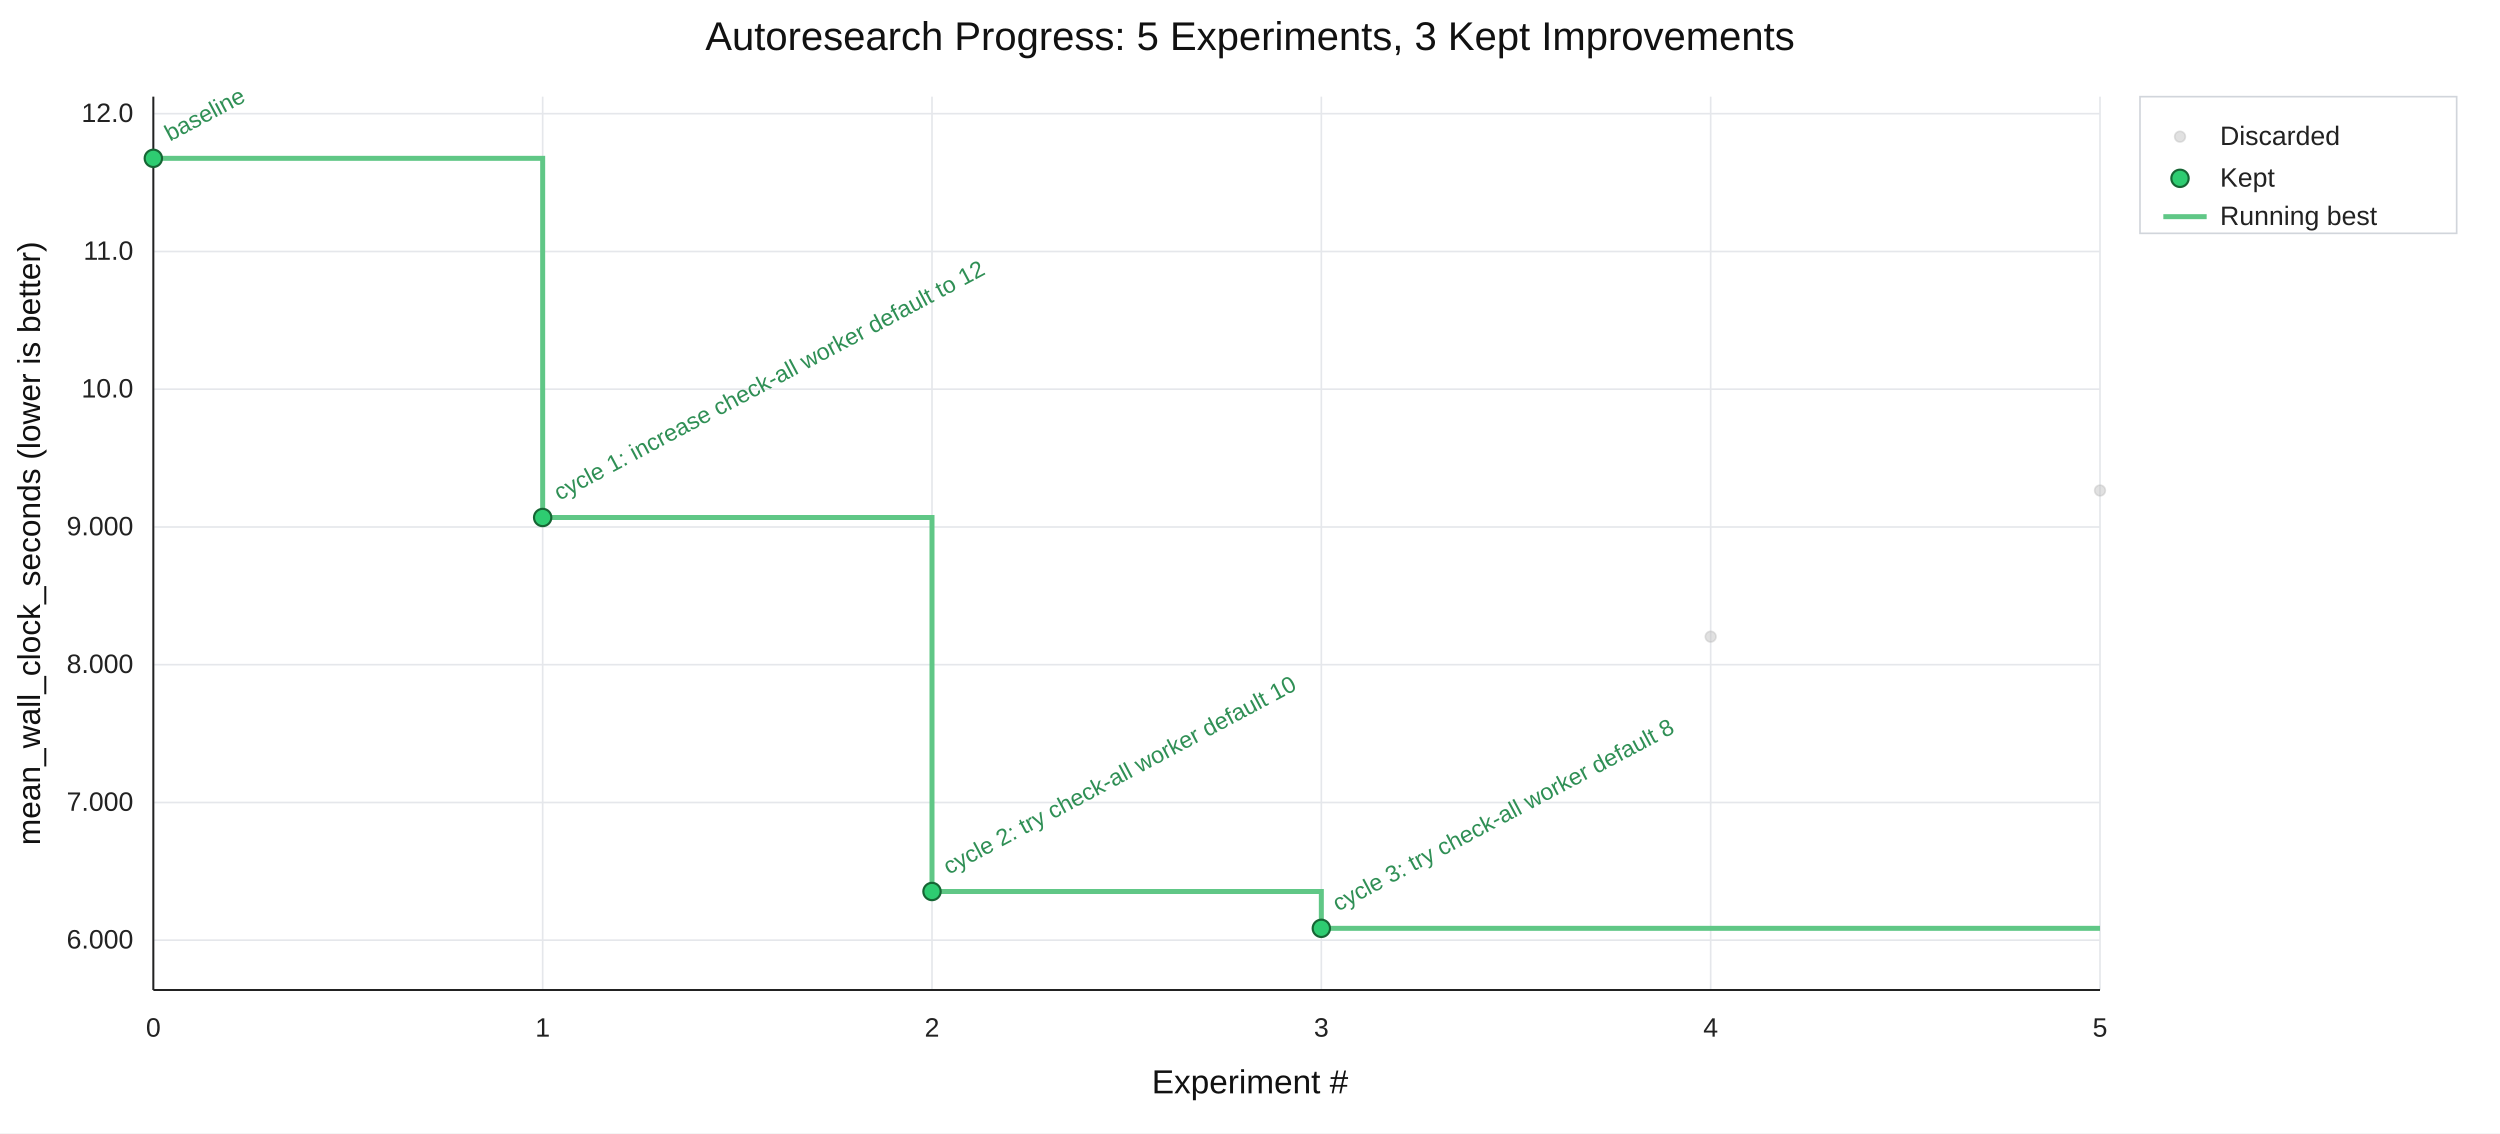
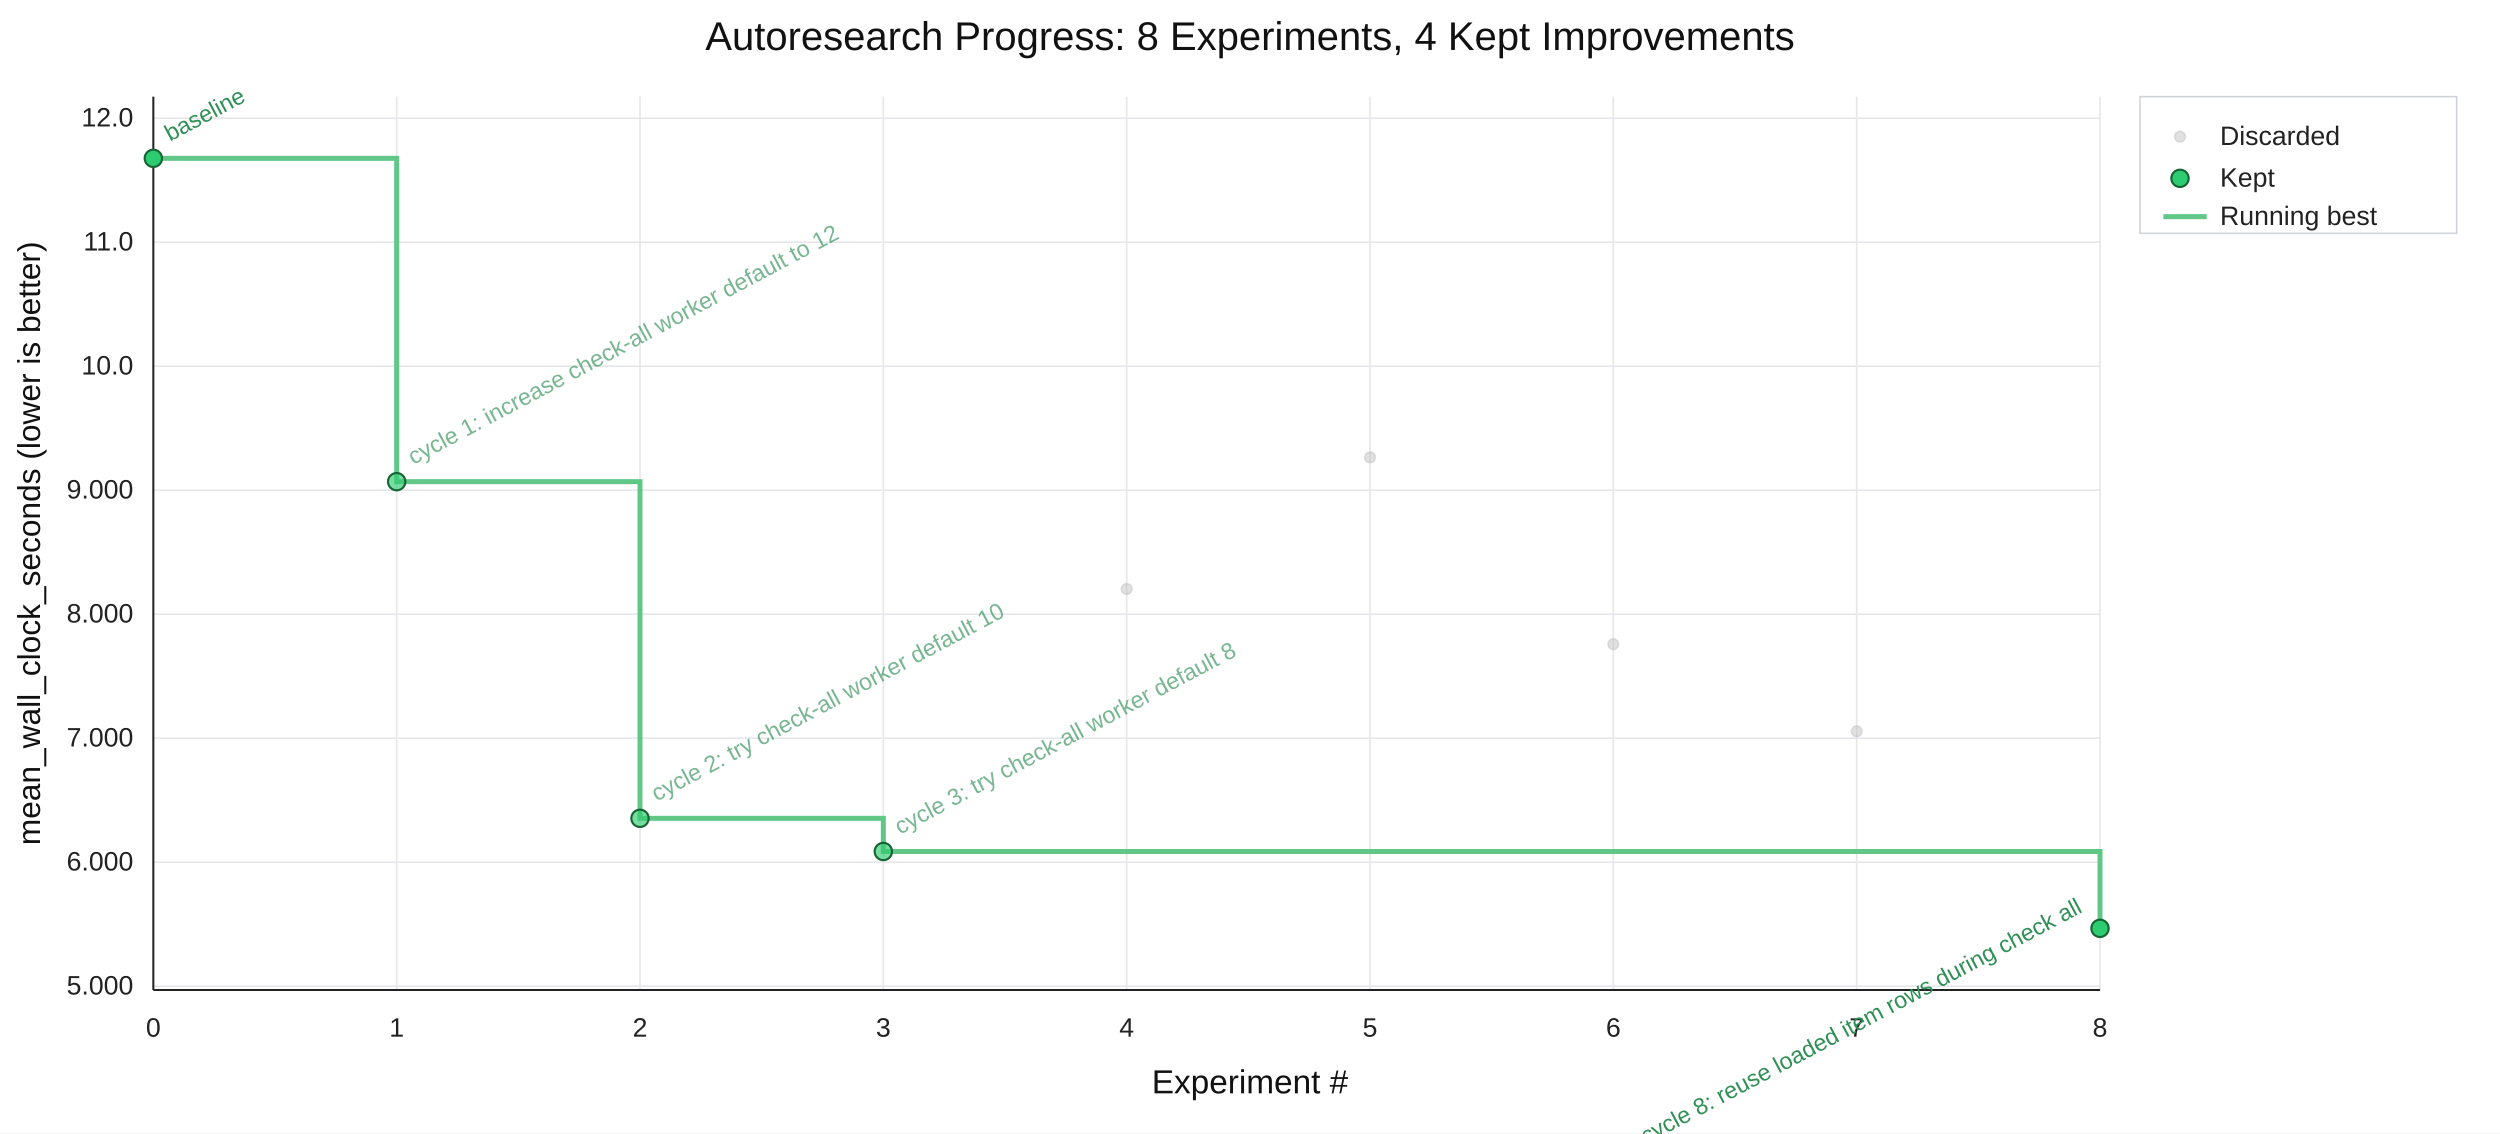
<svg xmlns="http://www.w3.org/2000/svg" width="1500" height="680" viewBox="0 0 1500 680">
  <rect width="100%" height="100%" fill="white" />
-   <text x="750.0" y="30" text-anchor="middle" font-family="Arial" font-size="24" fill="#111">Autoresearch Progress: 5 Experiments, 3 Kept Improvements</text>
+   <text x="750.0" y="30" text-anchor="middle" font-family="Arial" font-size="24" fill="#111">Autoresearch Progress: 8 Experiments, 4 Kept Improvements</text>
  <g>
    <line x1="92.0" y1="58" x2="92.0" y2="594" stroke="#e5e7eb" stroke-width="1" />
-     <line x1="325.6" y1="58" x2="325.6" y2="594" stroke="#e5e7eb" stroke-width="1" />
-     <line x1="559.2" y1="58" x2="559.2" y2="594" stroke="#e5e7eb" stroke-width="1" />
-     <line x1="792.8" y1="58" x2="792.8" y2="594" stroke="#e5e7eb" stroke-width="1" />
-     <line x1="1026.4" y1="58" x2="1026.4" y2="594" stroke="#e5e7eb" stroke-width="1" />
+     <line x1="238.0" y1="58" x2="238.0" y2="594" stroke="#e5e7eb" stroke-width="1" />
+     <line x1="384.0" y1="58" x2="384.0" y2="594" stroke="#e5e7eb" stroke-width="1" />
+     <line x1="530.0" y1="58" x2="530.0" y2="594" stroke="#e5e7eb" stroke-width="1" />
+     <line x1="676.0" y1="58" x2="676.0" y2="594" stroke="#e5e7eb" stroke-width="1" />
+     <line x1="822.0" y1="58" x2="822.0" y2="594" stroke="#e5e7eb" stroke-width="1" />
+     <line x1="968.0" y1="58" x2="968.0" y2="594" stroke="#e5e7eb" stroke-width="1" />
+     <line x1="1114.0" y1="58" x2="1114.0" y2="594" stroke="#e5e7eb" stroke-width="1" />
    <line x1="1260.0" y1="58" x2="1260.0" y2="594" stroke="#e5e7eb" stroke-width="1" />
-     <line x1="92" y1="564.1" x2="1260" y2="564.1" stroke="#e5e7eb" stroke-width="1" />
-     <line x1="92" y1="481.5" x2="1260" y2="481.5" stroke="#e5e7eb" stroke-width="1" />
-     <line x1="92" y1="398.8" x2="1260" y2="398.8" stroke="#e5e7eb" stroke-width="1" />
-     <line x1="92" y1="316.2" x2="1260" y2="316.2" stroke="#e5e7eb" stroke-width="1" />
-     <line x1="92" y1="233.5" x2="1260" y2="233.5" stroke="#e5e7eb" stroke-width="1" />
-     <line x1="92" y1="150.9" x2="1260" y2="150.9" stroke="#e5e7eb" stroke-width="1" />
-     <line x1="92" y1="68.2" x2="1260" y2="68.2" stroke="#e5e7eb" stroke-width="1" />
+     <line x1="92" y1="591.7" x2="1260" y2="591.7" stroke="#e5e7eb" stroke-width="1" />
+     <line x1="92" y1="517.3" x2="1260" y2="517.3" stroke="#e5e7eb" stroke-width="1" />
+     <line x1="92" y1="442.9" x2="1260" y2="442.9" stroke="#e5e7eb" stroke-width="1" />
+     <line x1="92" y1="368.5" x2="1260" y2="368.5" stroke="#e5e7eb" stroke-width="1" />
+     <line x1="92" y1="294.1" x2="1260" y2="294.1" stroke="#e5e7eb" stroke-width="1" />
+     <line x1="92" y1="219.7" x2="1260" y2="219.7" stroke="#e5e7eb" stroke-width="1" />
+     <line x1="92" y1="145.3" x2="1260" y2="145.3" stroke="#e5e7eb" stroke-width="1" />
+     <line x1="92" y1="70.9" x2="1260" y2="70.9" stroke="#e5e7eb" stroke-width="1" />
  </g>
  <line x1="92" y1="594" x2="1260" y2="594" stroke="#222" stroke-width="1.2" />
  <line x1="92" y1="58" x2="92" y2="594" stroke="#222" stroke-width="1.2" />
  <text x="92.0" y="622" text-anchor="middle" font-family="Arial" font-size="16" fill="#222">0</text>
-   <text x="325.6" y="622" text-anchor="middle" font-family="Arial" font-size="16" fill="#222">1</text>
-   <text x="559.2" y="622" text-anchor="middle" font-family="Arial" font-size="16" fill="#222">2</text>
-   <text x="792.8" y="622" text-anchor="middle" font-family="Arial" font-size="16" fill="#222">3</text>
-   <text x="1026.4" y="622" text-anchor="middle" font-family="Arial" font-size="16" fill="#222">4</text>
-   <text x="1260.0" y="622" text-anchor="middle" font-family="Arial" font-size="16" fill="#222">5</text>
-   <text x="80" y="569.1" text-anchor="end" font-family="Arial" font-size="16" fill="#222">6.000</text>
-   <text x="80" y="486.5" text-anchor="end" font-family="Arial" font-size="16" fill="#222">7.000</text>
-   <text x="80" y="403.8" text-anchor="end" font-family="Arial" font-size="16" fill="#222">8.000</text>
-   <text x="80" y="321.2" text-anchor="end" font-family="Arial" font-size="16" fill="#222">9.000</text>
-   <text x="80" y="238.5" text-anchor="end" font-family="Arial" font-size="16" fill="#222">10.0</text>
-   <text x="80" y="155.9" text-anchor="end" font-family="Arial" font-size="16" fill="#222">11.0</text>
-   <text x="80" y="73.2" text-anchor="end" font-family="Arial" font-size="16" fill="#222">12.0</text>
+   <text x="238.0" y="622" text-anchor="middle" font-family="Arial" font-size="16" fill="#222">1</text>
+   <text x="384.0" y="622" text-anchor="middle" font-family="Arial" font-size="16" fill="#222">2</text>
+   <text x="530.0" y="622" text-anchor="middle" font-family="Arial" font-size="16" fill="#222">3</text>
+   <text x="676.0" y="622" text-anchor="middle" font-family="Arial" font-size="16" fill="#222">4</text>
+   <text x="822.0" y="622" text-anchor="middle" font-family="Arial" font-size="16" fill="#222">5</text>
+   <text x="968.0" y="622" text-anchor="middle" font-family="Arial" font-size="16" fill="#222">6</text>
+   <text x="1114.0" y="622" text-anchor="middle" font-family="Arial" font-size="16" fill="#222">7</text>
+   <text x="1260.0" y="622" text-anchor="middle" font-family="Arial" font-size="16" fill="#222">8</text>
+   <text x="80" y="596.7" text-anchor="end" font-family="Arial" font-size="16" fill="#222">5.000</text>
+   <text x="80" y="522.3" text-anchor="end" font-family="Arial" font-size="16" fill="#222">6.000</text>
+   <text x="80" y="447.9" text-anchor="end" font-family="Arial" font-size="16" fill="#222">7.000</text>
+   <text x="80" y="373.5" text-anchor="end" font-family="Arial" font-size="16" fill="#222">8.000</text>
+   <text x="80" y="299.1" text-anchor="end" font-family="Arial" font-size="16" fill="#222">9.000</text>
+   <text x="80" y="224.7" text-anchor="end" font-family="Arial" font-size="16" fill="#222">10.0</text>
+   <text x="80" y="150.3" text-anchor="end" font-family="Arial" font-size="16" fill="#222">11.0</text>
+   <text x="80" y="75.9" text-anchor="end" font-family="Arial" font-size="16" fill="#222">12.0</text>
  <text x="750.0" y="656" text-anchor="middle" font-family="Arial" font-size="20" fill="#111">Experiment #</text>
  <text x="24" y="326.0" text-anchor="middle" transform="rotate(-90 24 326.0)" font-family="Arial" font-size="19" fill="#111">mean_wall_clock_seconds (lower is better)</text>
  <g>
-     <circle cx="1026.4" cy="382.0" r="3.2" fill="#bdbdbd" fill-opacity="0.45" stroke="#bdbdbd" stroke-opacity="0.45" />
-     <circle cx="1260.0" cy="294.3" r="3.2" fill="#bdbdbd" fill-opacity="0.45" stroke="#bdbdbd" stroke-opacity="0.45" />
+     <circle cx="676.0" cy="353.4" r="3.2" fill="#bdbdbd" fill-opacity="0.45" stroke="#bdbdbd" stroke-opacity="0.45" />
+     <circle cx="822.0" cy="274.4" r="3.2" fill="#bdbdbd" fill-opacity="0.45" stroke="#bdbdbd" stroke-opacity="0.45" />
+     <circle cx="968.0" cy="386.5" r="3.2" fill="#bdbdbd" fill-opacity="0.45" stroke="#bdbdbd" stroke-opacity="0.45" />
+     <circle cx="1114.0" cy="438.8" r="3.2" fill="#bdbdbd" fill-opacity="0.45" stroke="#bdbdbd" stroke-opacity="0.45" />
  </g>
-   <path d="M 92.0 95.0 L 325.6 95.0 L 325.6 310.5 L 559.2 310.5 L 559.2 534.9 L 792.8 534.9 L 792.8 557.0 L 1026.4 557.0 L 1026.4 557.0 L 1260.0 557.0 L 1260.0 557.0" fill="none" stroke="#60c786" stroke-width="3" />
+   <path d="M 92.0 95.0 L 238.0 95.0 L 238.0 289.0 L 384.0 289.0 L 384.0 491.0 L 530.0 491.0 L 530.0 510.9 L 676.0 510.9 L 676.0 510.9 L 822.0 510.9 L 822.0 510.9 L 968.0 510.9 L 968.0 510.9 L 1114.0 510.9 L 1114.0 510.9 L 1260.0 510.9 L 1260.0 557.0" fill="none" stroke="#60c786" stroke-width="3" />
  <g>
    <circle cx="92.0" cy="95.0" r="5.2" fill="#2ecc71" fill-opacity="1" stroke="#166534" stroke-width="1.3" />
-     <circle cx="325.6" cy="310.5" r="5.2" fill="#2ecc71" fill-opacity="1" stroke="#166534" stroke-width="1.3" />
-     <circle cx="559.2" cy="534.9" r="5.2" fill="#2ecc71" fill-opacity="1" stroke="#166534" stroke-width="1.3" />
-     <circle cx="792.8" cy="557.0" r="5.2" fill="#2ecc71" fill-opacity="1" stroke="#166534" stroke-width="1.3" />
+     <circle cx="238.0" cy="289.0" r="5.2" fill="#2ecc71" fill-opacity="0.65" stroke="#166534" stroke-width="1.3" />
+     <circle cx="384.0" cy="491.0" r="5.2" fill="#2ecc71" fill-opacity="0.65" stroke="#166534" stroke-width="1.3" />
+     <circle cx="530.0" cy="510.9" r="5.2" fill="#2ecc71" fill-opacity="0.65" stroke="#166534" stroke-width="1.3" />
+     <circle cx="1260.0" cy="557.0" r="5.2" fill="#2ecc71" fill-opacity="1" stroke="#166534" stroke-width="1.3" />
  </g>
  <g>
    <text x="102.0" y="85.0" text-anchor="start" transform="rotate(-28 102.0 85.0)" font-family="Arial" font-size="14" fill="#2f8f55" fill-opacity="1">baseline</text>
-     <text x="335.6" y="300.5" text-anchor="start" transform="rotate(-28 335.6 300.5)" font-family="Arial" font-size="14" fill="#2f8f55" fill-opacity="1">cycle 1: increase check-all worker default to 12</text>
-     <text x="569.2" y="524.9" text-anchor="start" transform="rotate(-28 569.2 524.9)" font-family="Arial" font-size="14" fill="#2f8f55" fill-opacity="1">cycle 2: try check-all worker default 10</text>
-     <text x="802.8" y="547.0" text-anchor="start" transform="rotate(-28 802.8 547.0)" font-family="Arial" font-size="14" fill="#2f8f55" fill-opacity="1">cycle 3: try check-all worker default 8</text>
+     <text x="248.0" y="279.0" text-anchor="start" transform="rotate(-28 248.0 279.0)" font-family="Arial" font-size="14" fill="#2f8f55" fill-opacity="0.65">cycle 1: increase check-all worker default to 12</text>
+     <text x="394.0" y="481.0" text-anchor="start" transform="rotate(-28 394.0 481.0)" font-family="Arial" font-size="14" fill="#2f8f55" fill-opacity="0.65">cycle 2: try check-all worker default 10</text>
+     <text x="540.0" y="500.9" text-anchor="start" transform="rotate(-28 540.0 500.9)" font-family="Arial" font-size="14" fill="#2f8f55" fill-opacity="0.65">cycle 3: try check-all worker default 8</text>
+     <text x="1250.0" y="547.0" text-anchor="end" transform="rotate(-28 1250.0 547.0)" font-family="Arial" font-size="14" fill="#2f8f55" fill-opacity="1">cycle 8: reuse loaded item rows during check all</text>
  </g>
  <g font-family="Arial" font-size="16" fill="#222">
    <rect x="1284" y="58" width="190" height="82" fill="white" fill-opacity="0.96" stroke="#d1d5db" />
    <circle cx="1308" cy="82" r="3.2" fill="#bdbdbd" fill-opacity="0.45" stroke="#bdbdbd" stroke-opacity="0.45" />
    <text x="1332" y="87">Discarded</text>
    <circle cx="1308" cy="107" r="5.2" fill="#2ecc71" stroke="#166534" stroke-width="1.3" />
    <text x="1332" y="112">Kept</text>
    <line x1="1298" y1="130" x2="1324" y2="130" stroke="#60c786" stroke-width="3" />
    <text x="1332" y="135">Running best</text>
  </g>
</svg>
